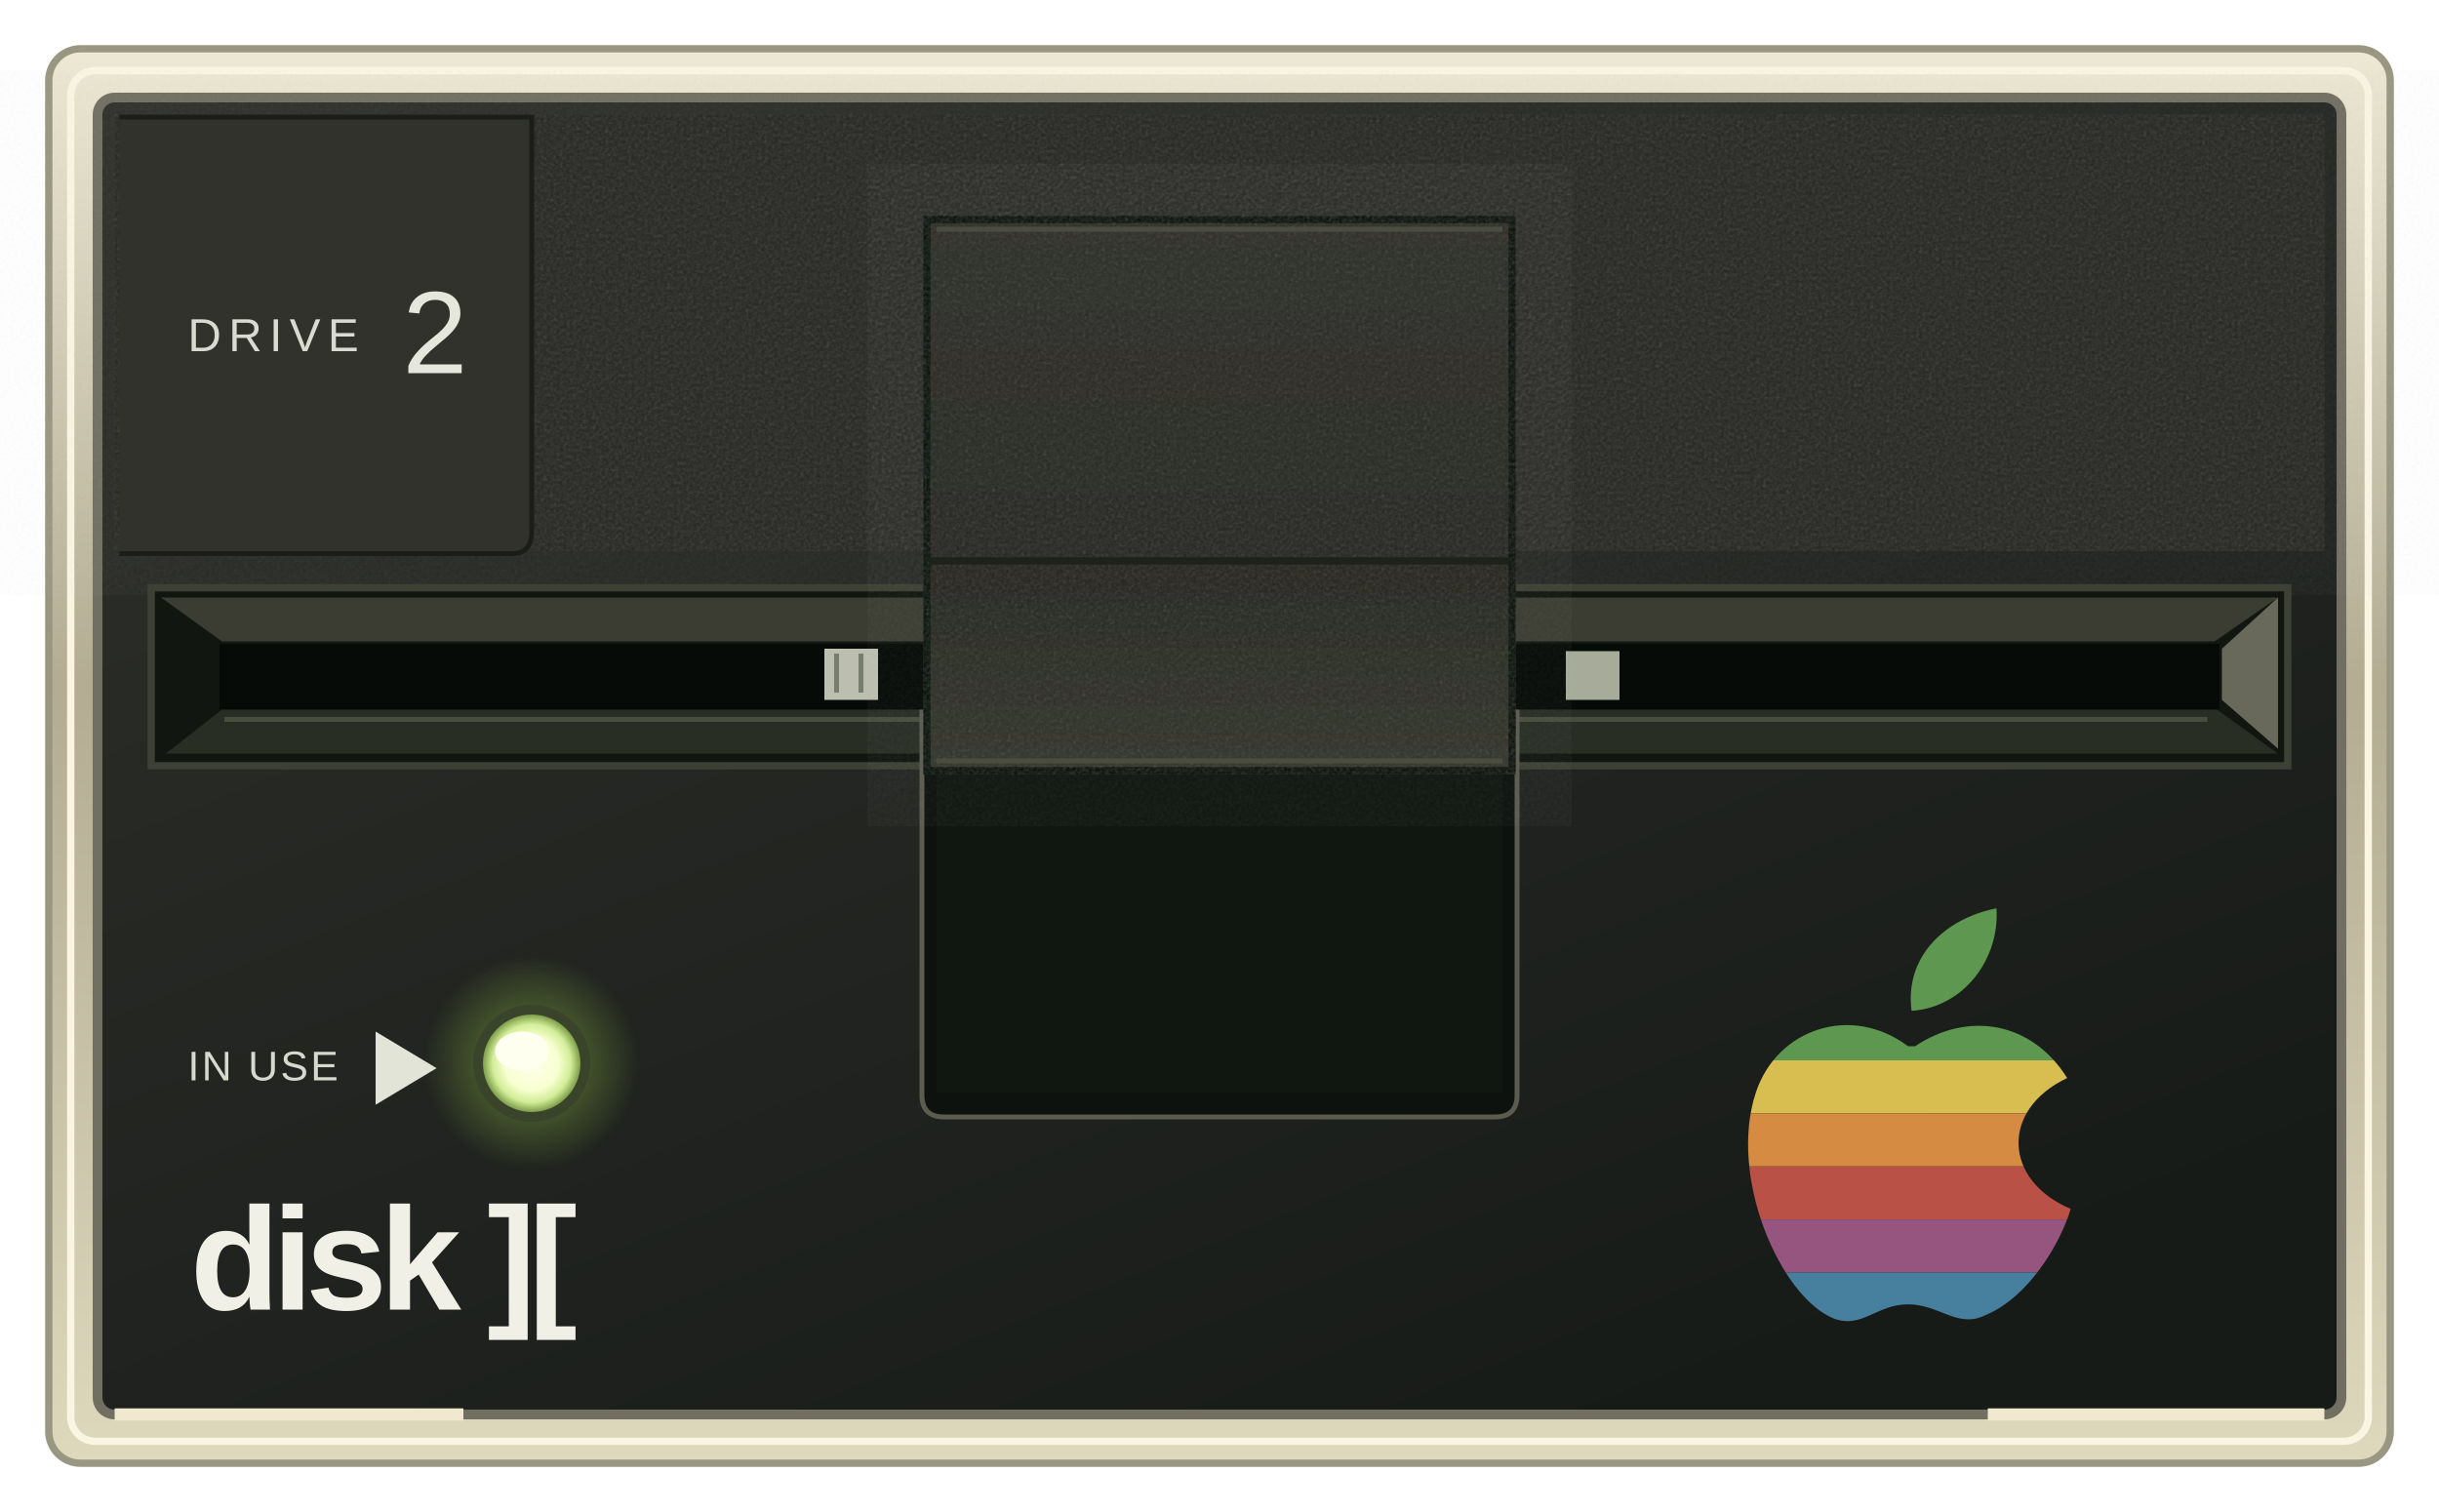
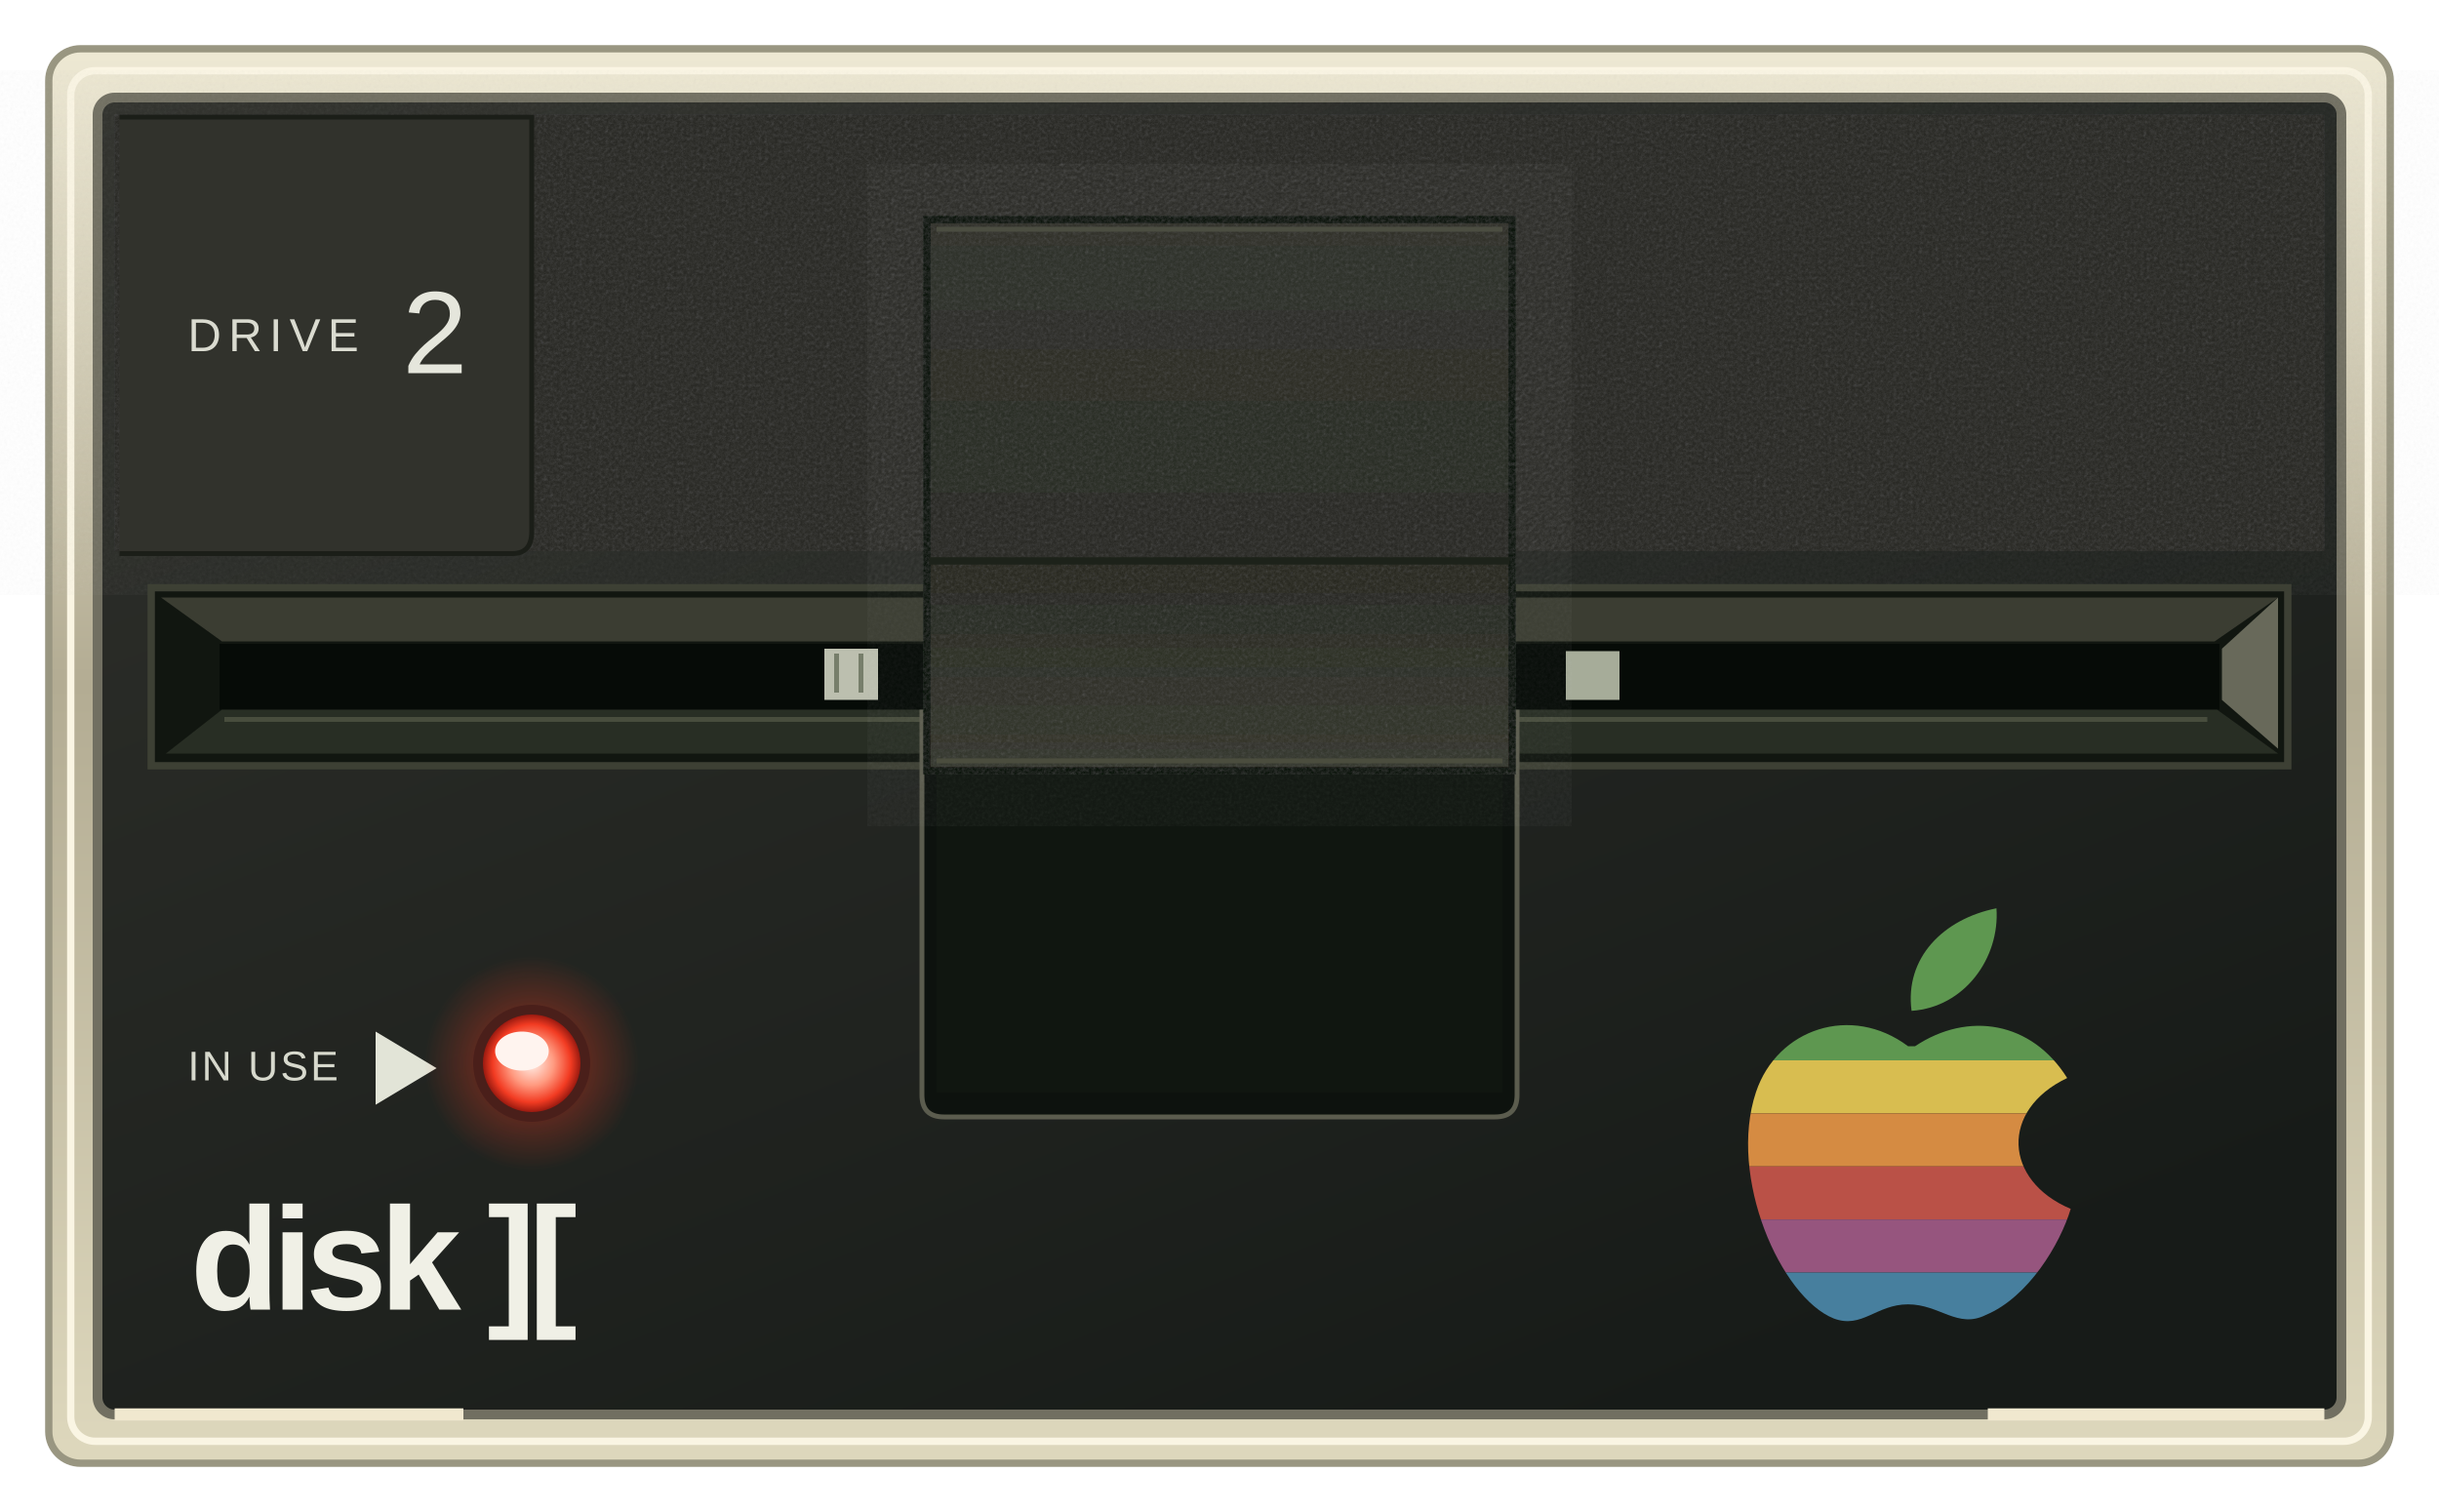
<svg xmlns="http://www.w3.org/2000/svg" width="1000" height="620" viewBox="0 0 1000 620" role="img" aria-labelledby="title desc">
  <defs>
    <linearGradient id="rim" x2="0" y2="1">
      <stop stop-color="#eee9d4" />
      <stop offset=".45" stop-color="#b3ac93" />
      <stop offset="1" stop-color="#ded8bd" />
    </linearGradient>
    <linearGradient id="black" x2=".7" y2="1">
      <stop stop-color="#30312c" />
      <stop offset="1" stop-color="#171b18" />
    </linearGradient>
    <linearGradient id="handle" x2="0" y2="1">
      <stop stop-color="#30312b" />
      <stop offset=".66" stop-color="#292b24" />
      <stop offset="1" stop-color="#36382e" />
    </linearGradient>
    <radialGradient id="lamp">
-       <stop stop-color="#ffffeb" />
-       <stop offset=".55" stop-color="#f8ffd1" />
-       <stop offset=".8" stop-color="#d2ed97" />
-       <stop offset="1" stop-color="#7d9c49" />
+       <stop stop-color="#fff1ea" />
+       <stop offset=".45" stop-color="#ff9a80" />
+       <stop offset=".8" stop-color="#f23b22" />
+       <stop offset="1" stop-color="#9a1a10" />
    </radialGradient>
    <radialGradient id="glow">
-       <stop stop-color="#a9e44d" stop-opacity=".5" />
-       <stop offset="1" stop-color="#a9e44d" stop-opacity="0" />
+       <stop stop-color="#ff3a1e" stop-opacity=".55" />
+       <stop offset="1" stop-color="#ff3a1e" stop-opacity="0" />
    </radialGradient>
    <filter id="texture">
      <feTurbulence type="fractalNoise" baseFrequency=".75" numOctaves="3" stitchTiles="stitch" />
      <feColorMatrix type="saturate" values="0" />
      <feComponentTransfer>
        <feFuncA type="linear" slope=".075" />
      </feComponentTransfer>
      <feBlend in="SourceGraphic" mode="soft-light" />
    </filter>
    <clipPath id="apple">
      <path d="M54 40C38 28 17 35 11 53C3 77 18 111 33 117C41 120 45 113 54 113C63 113 68 120 76 116C88 111 97 96 100 86C81 78 80 58 99 49C89 33 71 30 56 40ZM55 30C53 15 64 4 79 1C80 15 70 29 55 30Z" />
    </clipPath>
  </defs>
  <rect x="20" y="20" width="960" height="580" rx="13" fill="url(#rim)" stroke="#999681" stroke-width="3" />
  <rect x="29" y="29" width="942" height="562" rx="10" fill="none" stroke="#faf5e3" stroke-width="3" />
  <rect x="40" y="40" width="920" height="540" rx="7" fill="url(#black)" stroke="#716f61" stroke-width="4" />
  <path d="M47 47H953V226H620V90H380V226H47Z" fill="#2b2c26" filter="url(#texture)" />
  <path d="M49 48H218V218Q218 227 210 227H49" fill="#31322c" stroke="#1b1e18" stroke-width="2" />
  <text x="77" y="144" fill="#dadbd0" font-family="Arial, Helvetica, sans-serif" font-size="19" letter-spacing="3">DRIVE</text>
  <text x="165" y="153" fill="#e5e6dc" font-family="Arial, Helvetica, sans-serif" font-size="48">2</text>
  <path d="M62 241H938V314H62Z" fill="#111610" stroke="#3d4034" stroke-width="3" />
  <path d="M66 245H934L908 263H91Z" fill="#3b3d32" />
  <path d="M90 264H910V291H90Z" fill="#060b07" />
  <path d="M68 309L91 291H909L934 309Z" fill="#282e24" />
  <path d="M934 245L911 266V287L934 307Z" fill="#68695a" />
  <path d="M92 295H905" stroke="#484d3d" stroke-width="2" />
  <rect x="338" y="266" width="22" height="21" fill="#bcbfaf" />
  <path d="M343 268V284M353 268V284" stroke="#777e6b" stroke-width="2" />
  <rect x="642" y="267" width="22" height="20" fill="#a6ac99" />
  <path d="M378 292H622V449Q622 458 613 458H387Q378 458 378 449Z" fill="#0d120e" stroke="#5b5c4e" stroke-width="2" />
  <path d="M384 305H616V448H384Z" fill="#101610" />
  <path d="M380 90H620V316H380Z" fill="url(#handle)" stroke="#11160f" stroke-width="3" filter="url(#texture)" />
  <path d="M384 94H616" stroke="#4b4d41" stroke-width="2" />
  <path d="M381 230H619" stroke="#1d221a" stroke-width="3" />
  <path d="M384 312H616" stroke="#4b4d3e" stroke-width="2" />
  <text x="77" y="443" fill="#d7d9cd" font-family="Arial, Helvetica, sans-serif" font-size="17" letter-spacing="1">IN USE</text>
  <path d="M154 423L179 438L154 453Z" fill="#e2e4d7" />
  <circle cx="218" cy="436" r="44" fill="url(#glow)" />
-   <circle cx="218" cy="436" r="24" fill="#39442a" />
+   <circle cx="218" cy="436" r="24" fill="#4a1f1a" />
  <circle cx="218" cy="436" r="20" fill="url(#lamp)" />
-   <ellipse cx="214" cy="431" rx="11" ry="8" fill="#ffffef" />
+   <ellipse cx="214" cy="431" rx="11" ry="8" fill="#fff4ef" />
  <text x="78" y="537" fill="#f0f0e6" font-family="Arial, Helvetica, sans-serif" font-size="60" font-weight="900" letter-spacing="-3">disk ][</text>
  <g transform="translate(704 371) scale(1.45)" clip-path="url(#apple)">
    <path fill="#5e9750" d="M0 0H110V44H0Z" />
    <path fill="#d8bd50" d="M0 44H110V59H0Z" />
    <path fill="#d58b42" d="M0 59H110V74H0Z" />
    <path fill="#ba5147" d="M0 74H110V89H0Z" />
    <path fill="#96557e" d="M0 89H110V104H0Z" />
    <path fill="#477f9e" d="M0 104H110V125H0Z" />
  </g>
  <path d="M47 580H190M815 580H953" stroke="#f0e8cf" stroke-width="5" />
</svg>
